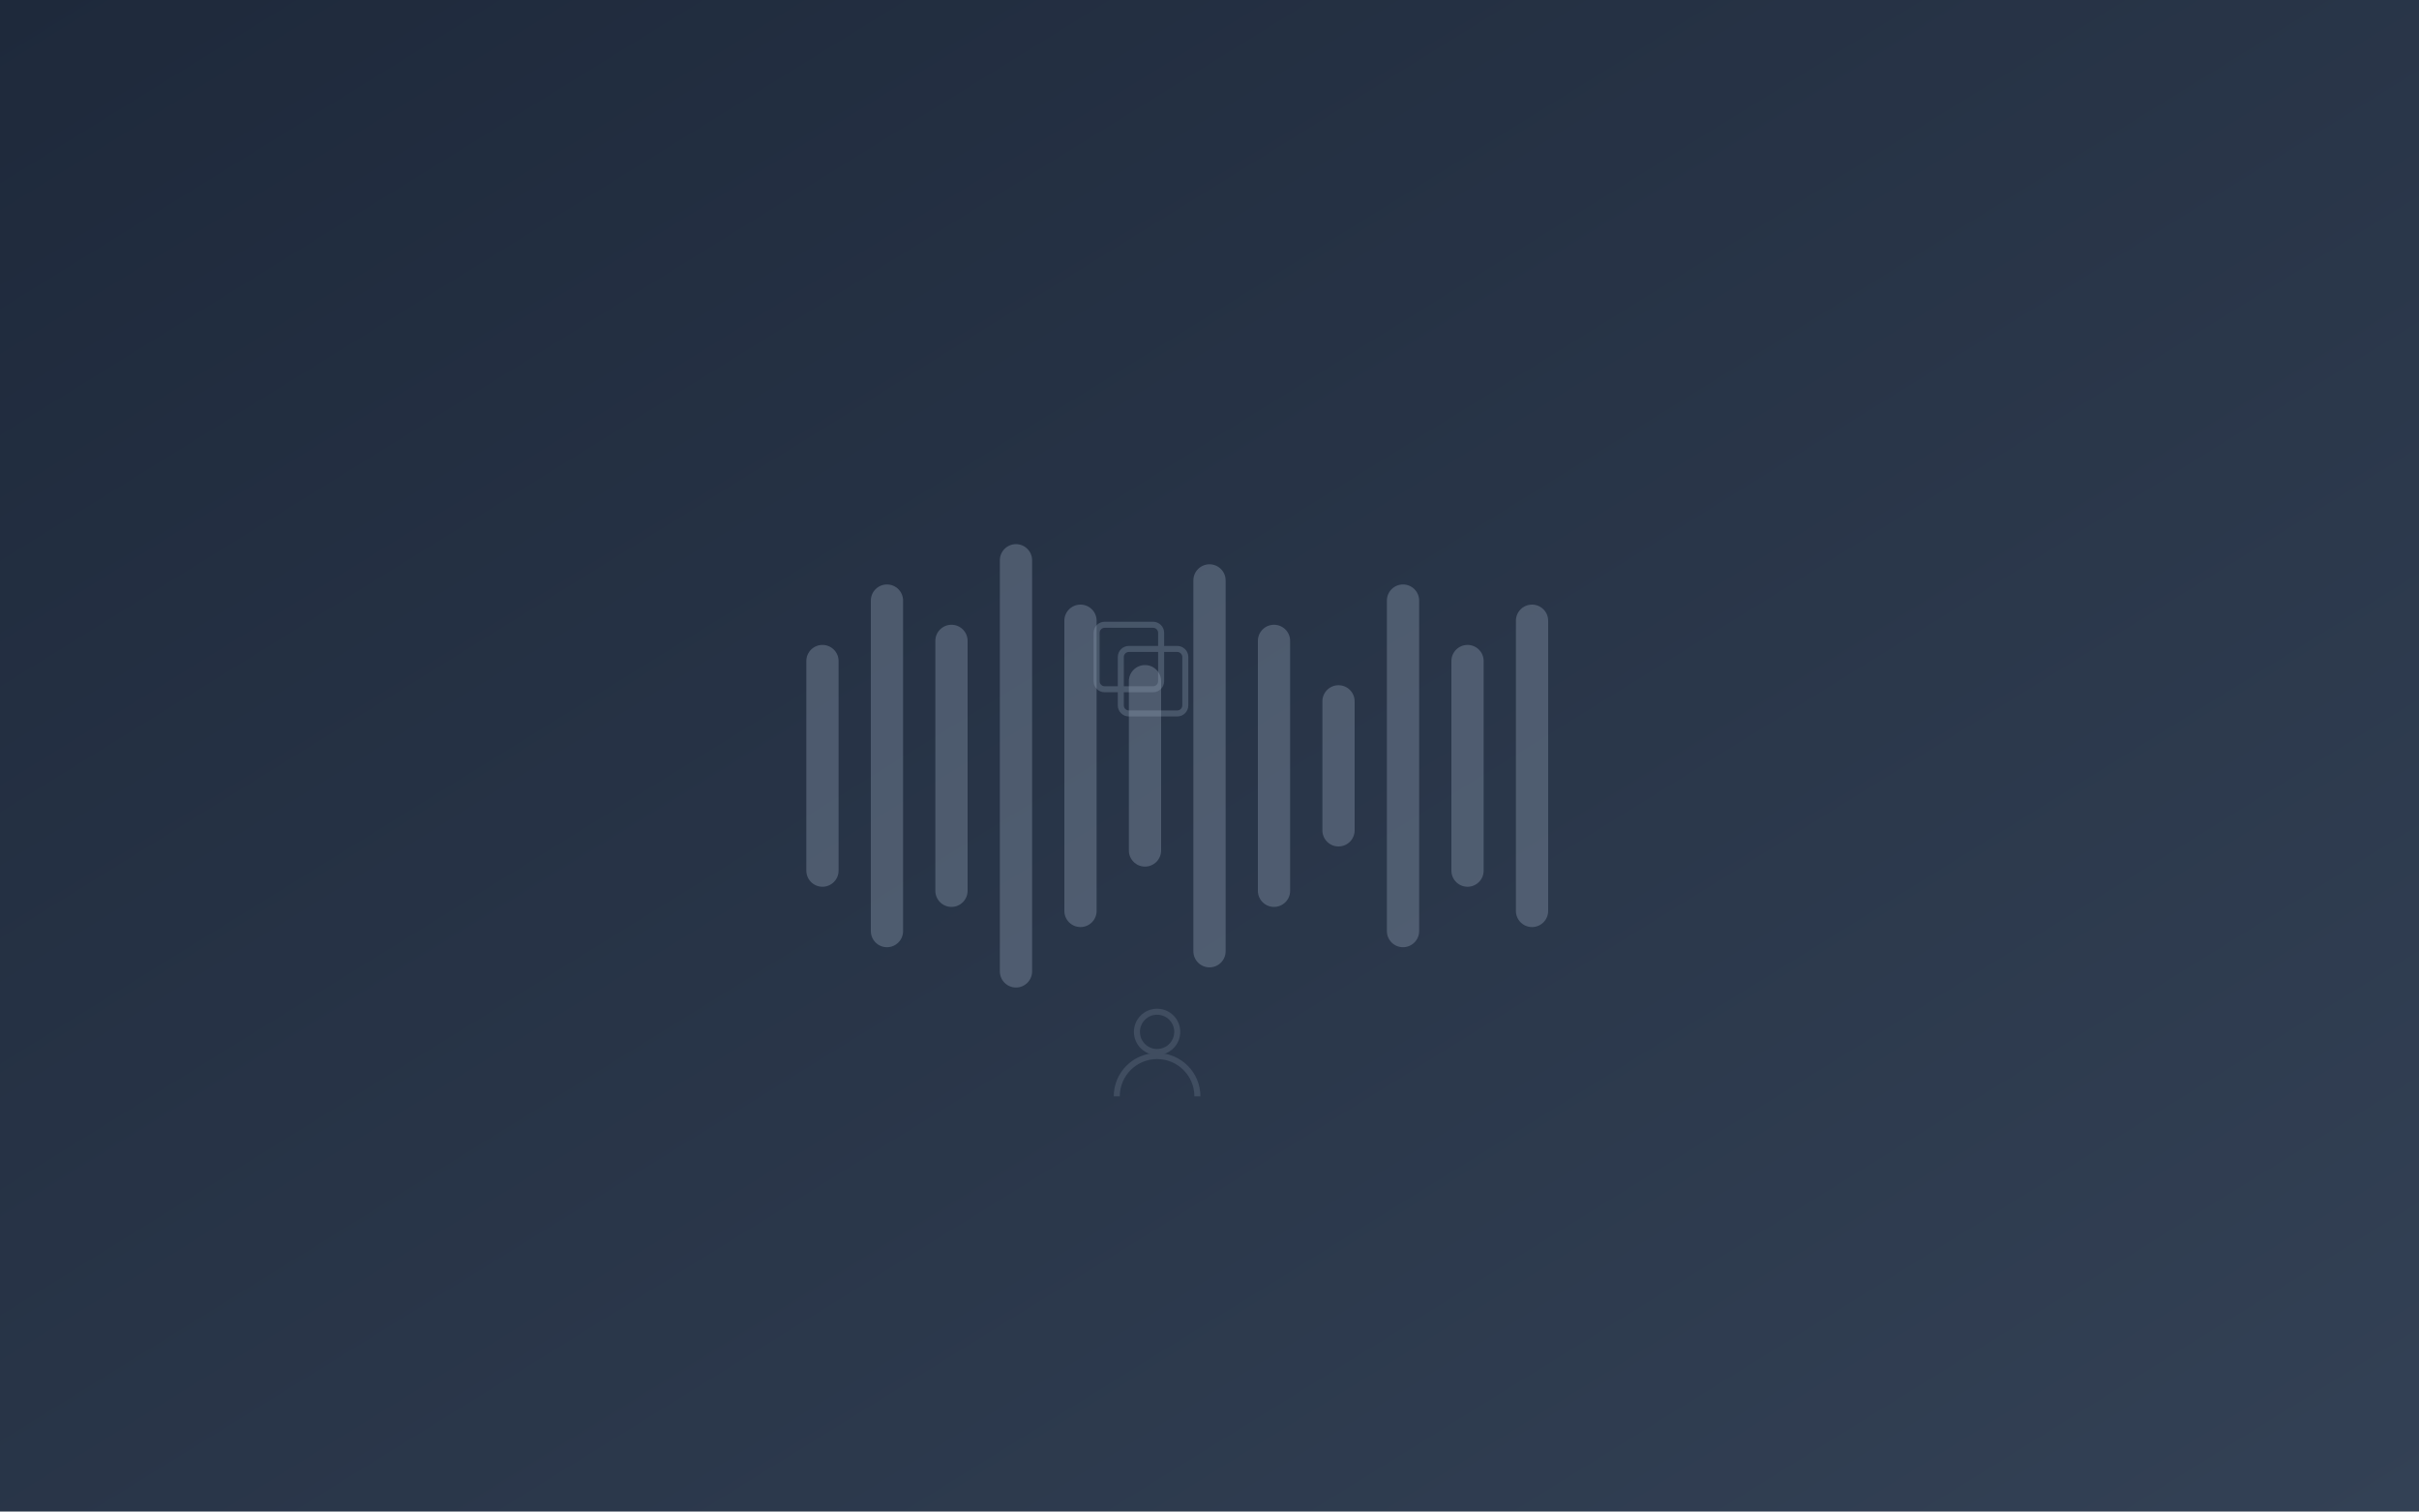
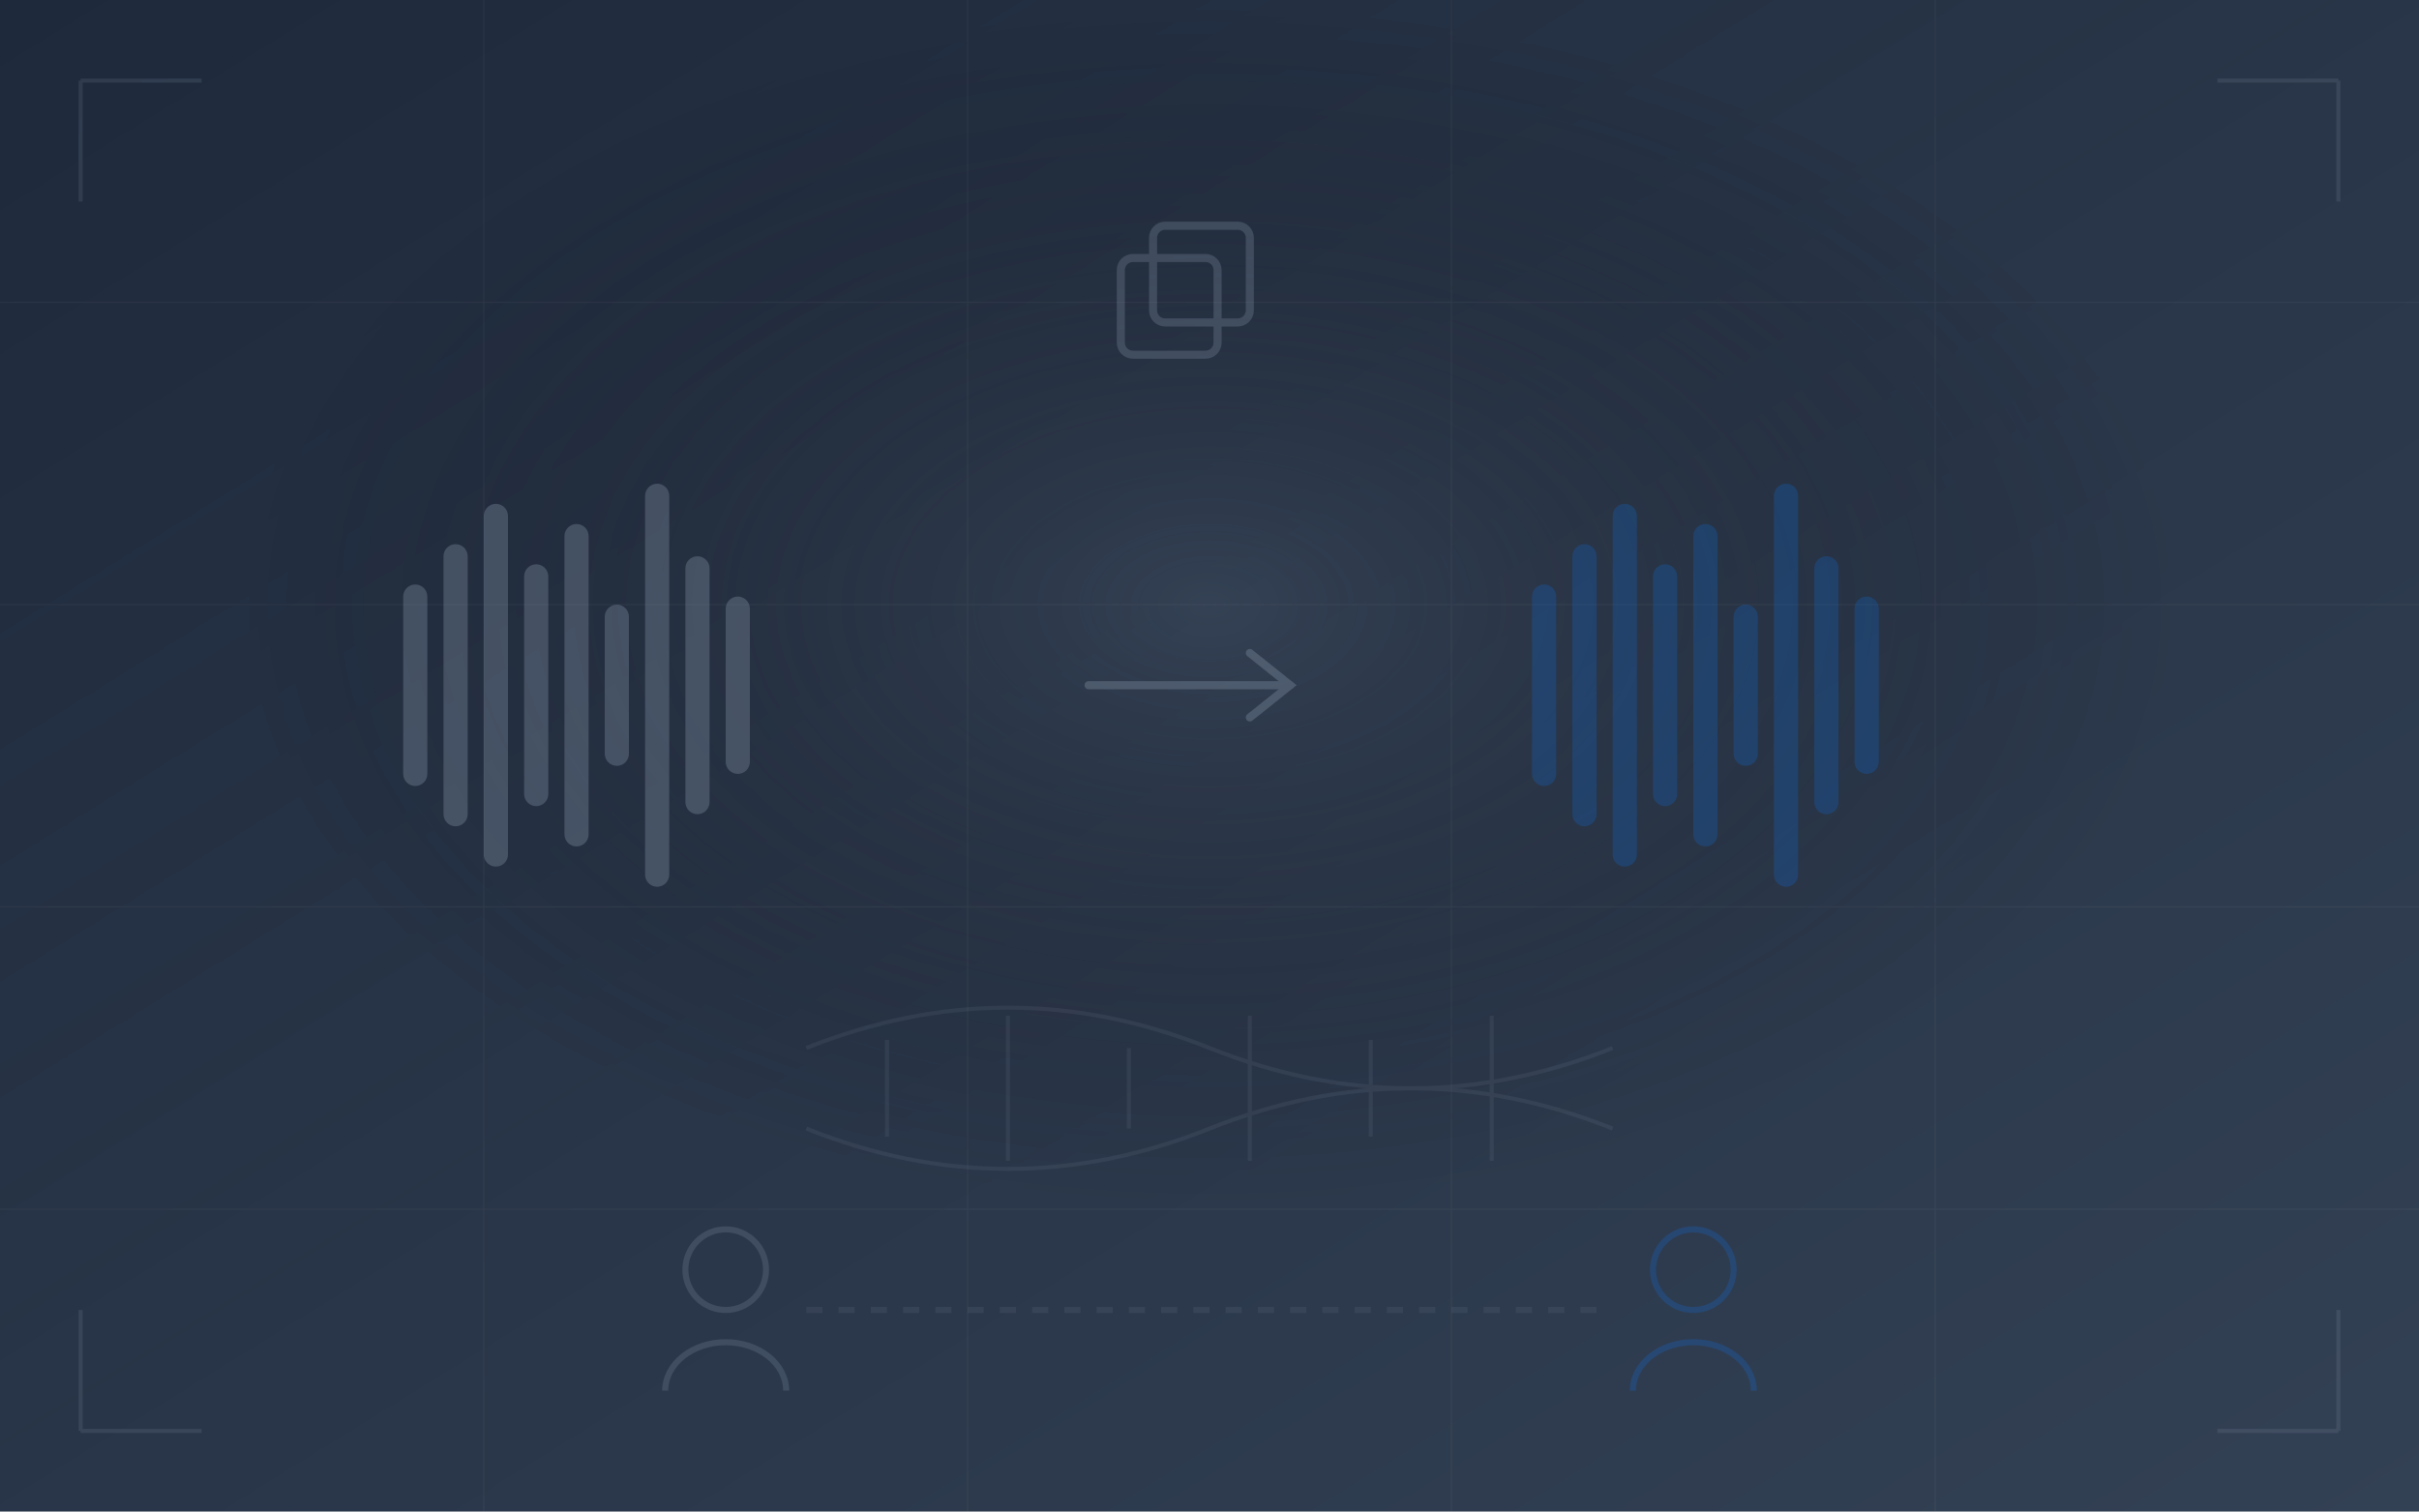
<svg xmlns="http://www.w3.org/2000/svg" width="600" height="375" viewBox="0 0 600 375">
  <defs>
    <linearGradient id="bg4" x1="0" y1="0" x2="1" y2="1">
      <stop offset="0%" stop-color="#1e293b" />
      <stop offset="100%" stop-color="#334155" />
    </linearGradient>
+     <radialGradient id="glow4" cx="0.5" cy="0.4" r="0.4">
+       <stop offset="0%" stop-color="#475569" stop-opacity="0.4" />
+       <stop offset="100%" stop-color="transparent" />
+     </radialGradient>
  </defs>
  <rect width="600" height="375" fill="url(#bg4)" />
-   <g transform="translate(200,130)" fill="#94a3b8" opacity="0.35">
-     <rect x="0" y="30" width="8" height="60" rx="4" />
-     <rect x="16" y="15" width="8" height="90" rx="4" />
-     <rect x="32" y="25" width="8" height="70" rx="4" />
-     <rect x="48" y="5" width="8" height="110" rx="4" />
-     <rect x="64" y="20" width="8" height="80" rx="4" />
-     <rect x="80" y="35" width="8" height="50" rx="4" />
-     <rect x="96" y="10" width="8" height="100" rx="4" />
-     <rect x="112" y="25" width="8" height="70" rx="4" />
-     <rect x="128" y="40" width="8" height="40" rx="4" />
-     <rect x="144" y="15" width="8" height="90" rx="4" />
-     <rect x="160" y="30" width="8" height="60" rx="4" />
-     <rect x="176" y="20" width="8" height="80" rx="4" />
+   <rect width="600" height="375" fill="url(#glow4)" />
+   <g stroke="#ffffff" stroke-width="0.3" opacity="0.04">
+     <line x1="0" y1="75" x2="600" y2="75" />
+     <line x1="0" y1="150" x2="600" y2="150" />
+     <line x1="0" y1="225" x2="600" y2="225" />
+     <line x1="0" y1="300" x2="600" y2="300" />
+     <line x1="120" y1="0" x2="120" y2="375" />
+     <line x1="240" y1="0" x2="240" y2="375" />
+     <line x1="360" y1="0" x2="360" y2="375" />
+     <line x1="480" y1="0" x2="480" y2="375" />
  </g>
-   <g transform="translate(272,155)" fill="none" stroke="#94a3b8" stroke-width="1.5" opacity="0.3">
-     <rect x="0" y="0" width="16" height="16" rx="2" />
-     <rect x="6" y="6" width="16" height="16" rx="2" />
+   <g transform="translate(100,120)" fill="#94a3b8" opacity="0.3">
+     <rect x="0" y="25" width="6" height="50" rx="3" />
+     <rect x="10" y="15" width="6" height="70" rx="3" />
+     <rect x="20" y="5" width="6" height="90" rx="3" />
+     <rect x="30" y="20" width="6" height="60" rx="3" />
+     <rect x="40" y="10" width="6" height="80" rx="3" />
+     <rect x="50" y="30" width="6" height="40" rx="3" />
+     <rect x="60" y="0" width="6" height="100" rx="3" />
+     <rect x="70" y="18" width="6" height="64" rx="3" />
+     <rect x="80" y="28" width="6" height="44" rx="3" />
  </g>
-   <g transform="translate(275,250)" fill="none" stroke="#94a3b8" stroke-width="1.5" opacity="0.2">
-     <circle cx="12" cy="6" r="5" />
-     <path d="M2,22 a10,10 0 0 1 20,0" />
+   <g transform="translate(270,140)" fill="none" stroke="#94a3b8" stroke-width="2" opacity="0.3" stroke-linecap="round">
+     <line x1="0" y1="30" x2="50" y2="30" />
+     <polyline points="40,22 50,30 40,38" />
+   </g>
+   <g transform="translate(380,120)" fill="#0478FF" opacity="0.2">
+     <rect x="0" y="25" width="6" height="50" rx="3" />
+     <rect x="10" y="15" width="6" height="70" rx="3" />
+     <rect x="20" y="5" width="6" height="90" rx="3" />
+     <rect x="30" y="20" width="6" height="60" rx="3" />
+     <rect x="40" y="10" width="6" height="80" rx="3" />
+     <rect x="50" y="30" width="6" height="40" rx="3" />
+     <rect x="60" y="0" width="6" height="100" rx="3" />
+     <rect x="70" y="18" width="6" height="64" rx="3" />
+     <rect x="80" y="28" width="6" height="44" rx="3" />
+   </g>
+   <g fill="none" stroke="#94a3b8" stroke-width="1" opacity="0.1">
+     <path d="M200 260 Q250 240, 300 260 T400 260" />
+     <path d="M200 280 Q250 300, 300 280 T400 280" />
+     <line x1="220" y1="258" x2="220" y2="282" />
+     <line x1="250" y1="252" x2="250" y2="288" />
+     <line x1="280" y1="260" x2="280" y2="280" />
+     <line x1="310" y1="252" x2="310" y2="288" />
+     <line x1="340" y1="258" x2="340" y2="282" />
+     <line x1="370" y1="252" x2="370" y2="288" />
+   </g>
+   <g fill="none" stroke="#94a3b8" stroke-width="1.5" opacity="0.2">
+     <circle cx="180" cy="315" r="10" />
+     <path d="M165,345 a15,12 0 0 1 30,0" />
+     <circle cx="420" cy="315" r="10" stroke="#0478FF" />
+     <path d="M405,345 a15,12 0 0 1 30,0" stroke="#0478FF" />
+     <line x1="200" y1="325" x2="400" y2="325" stroke-dasharray="4 4" opacity="0.5" />
+   </g>
+   <g transform="translate(278,60)" fill="none" stroke="#94a3b8" stroke-width="2" opacity="0.25">
+     <rect x="0" y="4" width="24" height="24" rx="3" />
+     <rect x="8" y="-4" width="24" height="24" rx="3" />
+   </g>
+   <g stroke="#94a3b8" stroke-width="1" opacity="0.15">
+     <line x1="20" y1="20" x2="50" y2="20" />
+     <line x1="20" y1="20" x2="20" y2="50" />
+     <line x1="580" y1="20" x2="550" y2="20" />
+     <line x1="580" y1="20" x2="580" y2="50" />
+     <line x1="20" y1="355" x2="50" y2="355" />
+     <line x1="20" y1="355" x2="20" y2="325" />
+     <line x1="580" y1="355" x2="550" y2="355" />
+     <line x1="580" y1="355" x2="580" y2="325" />
  </g>
</svg>
